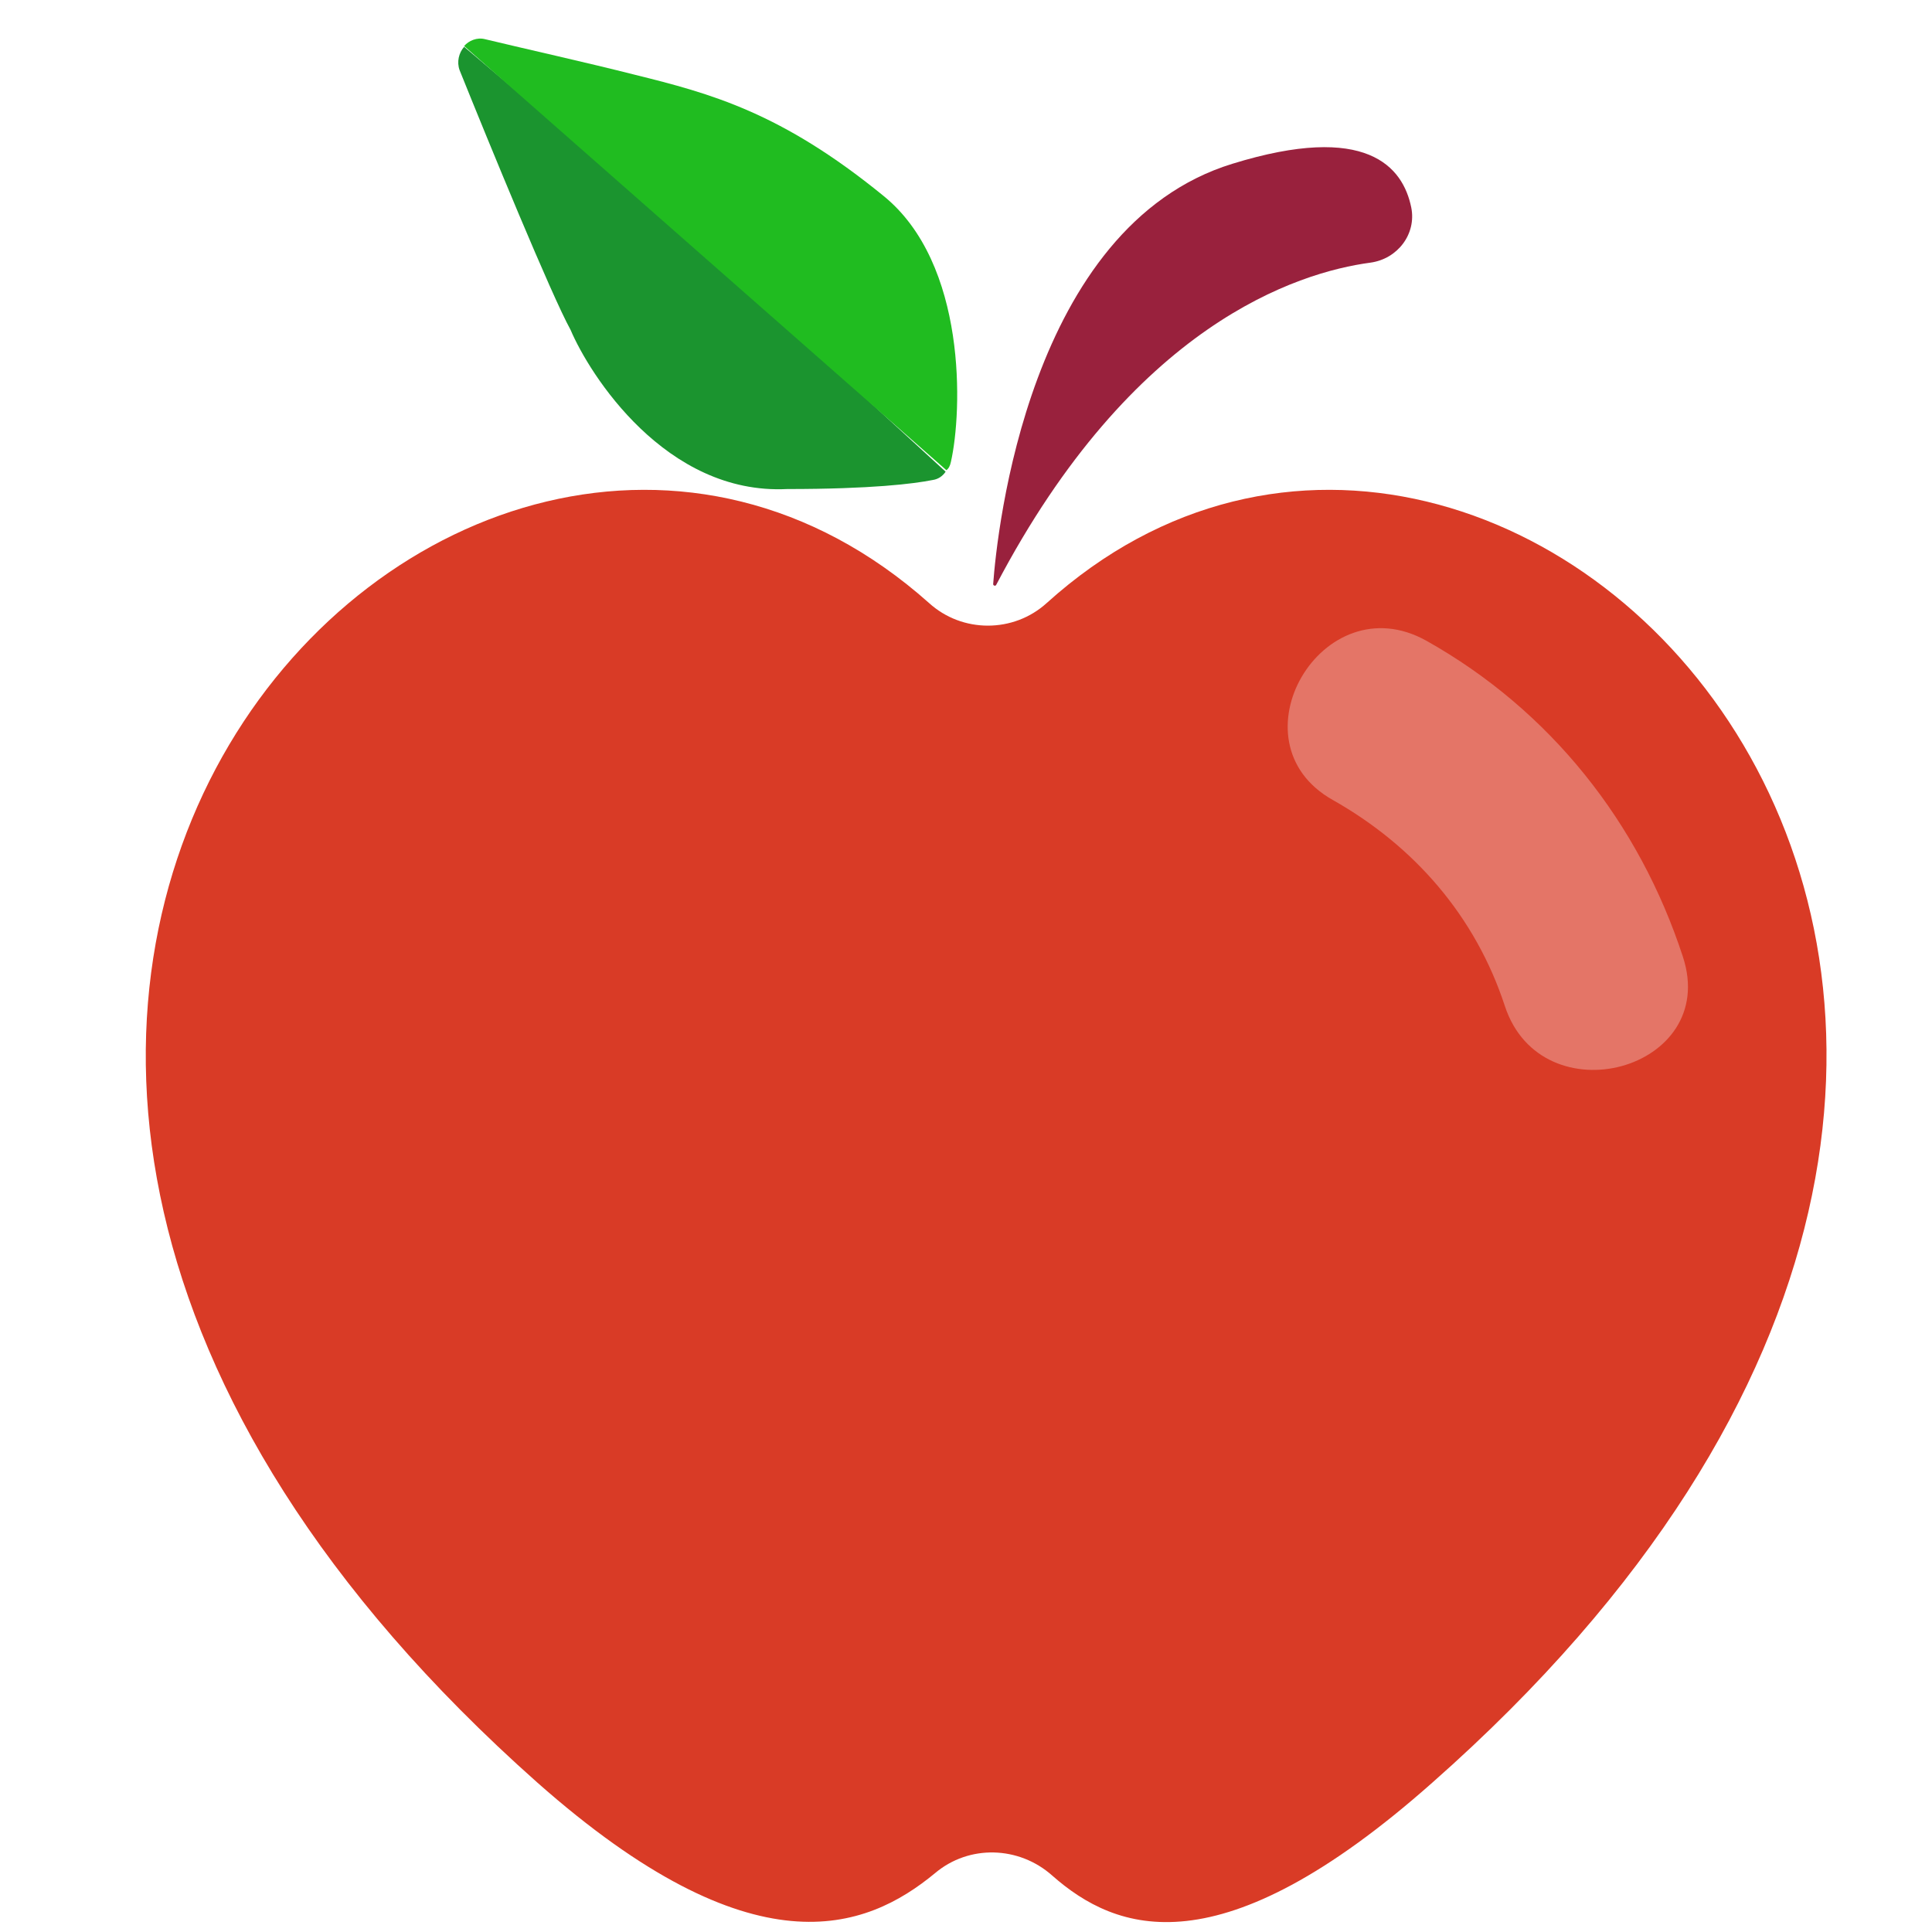
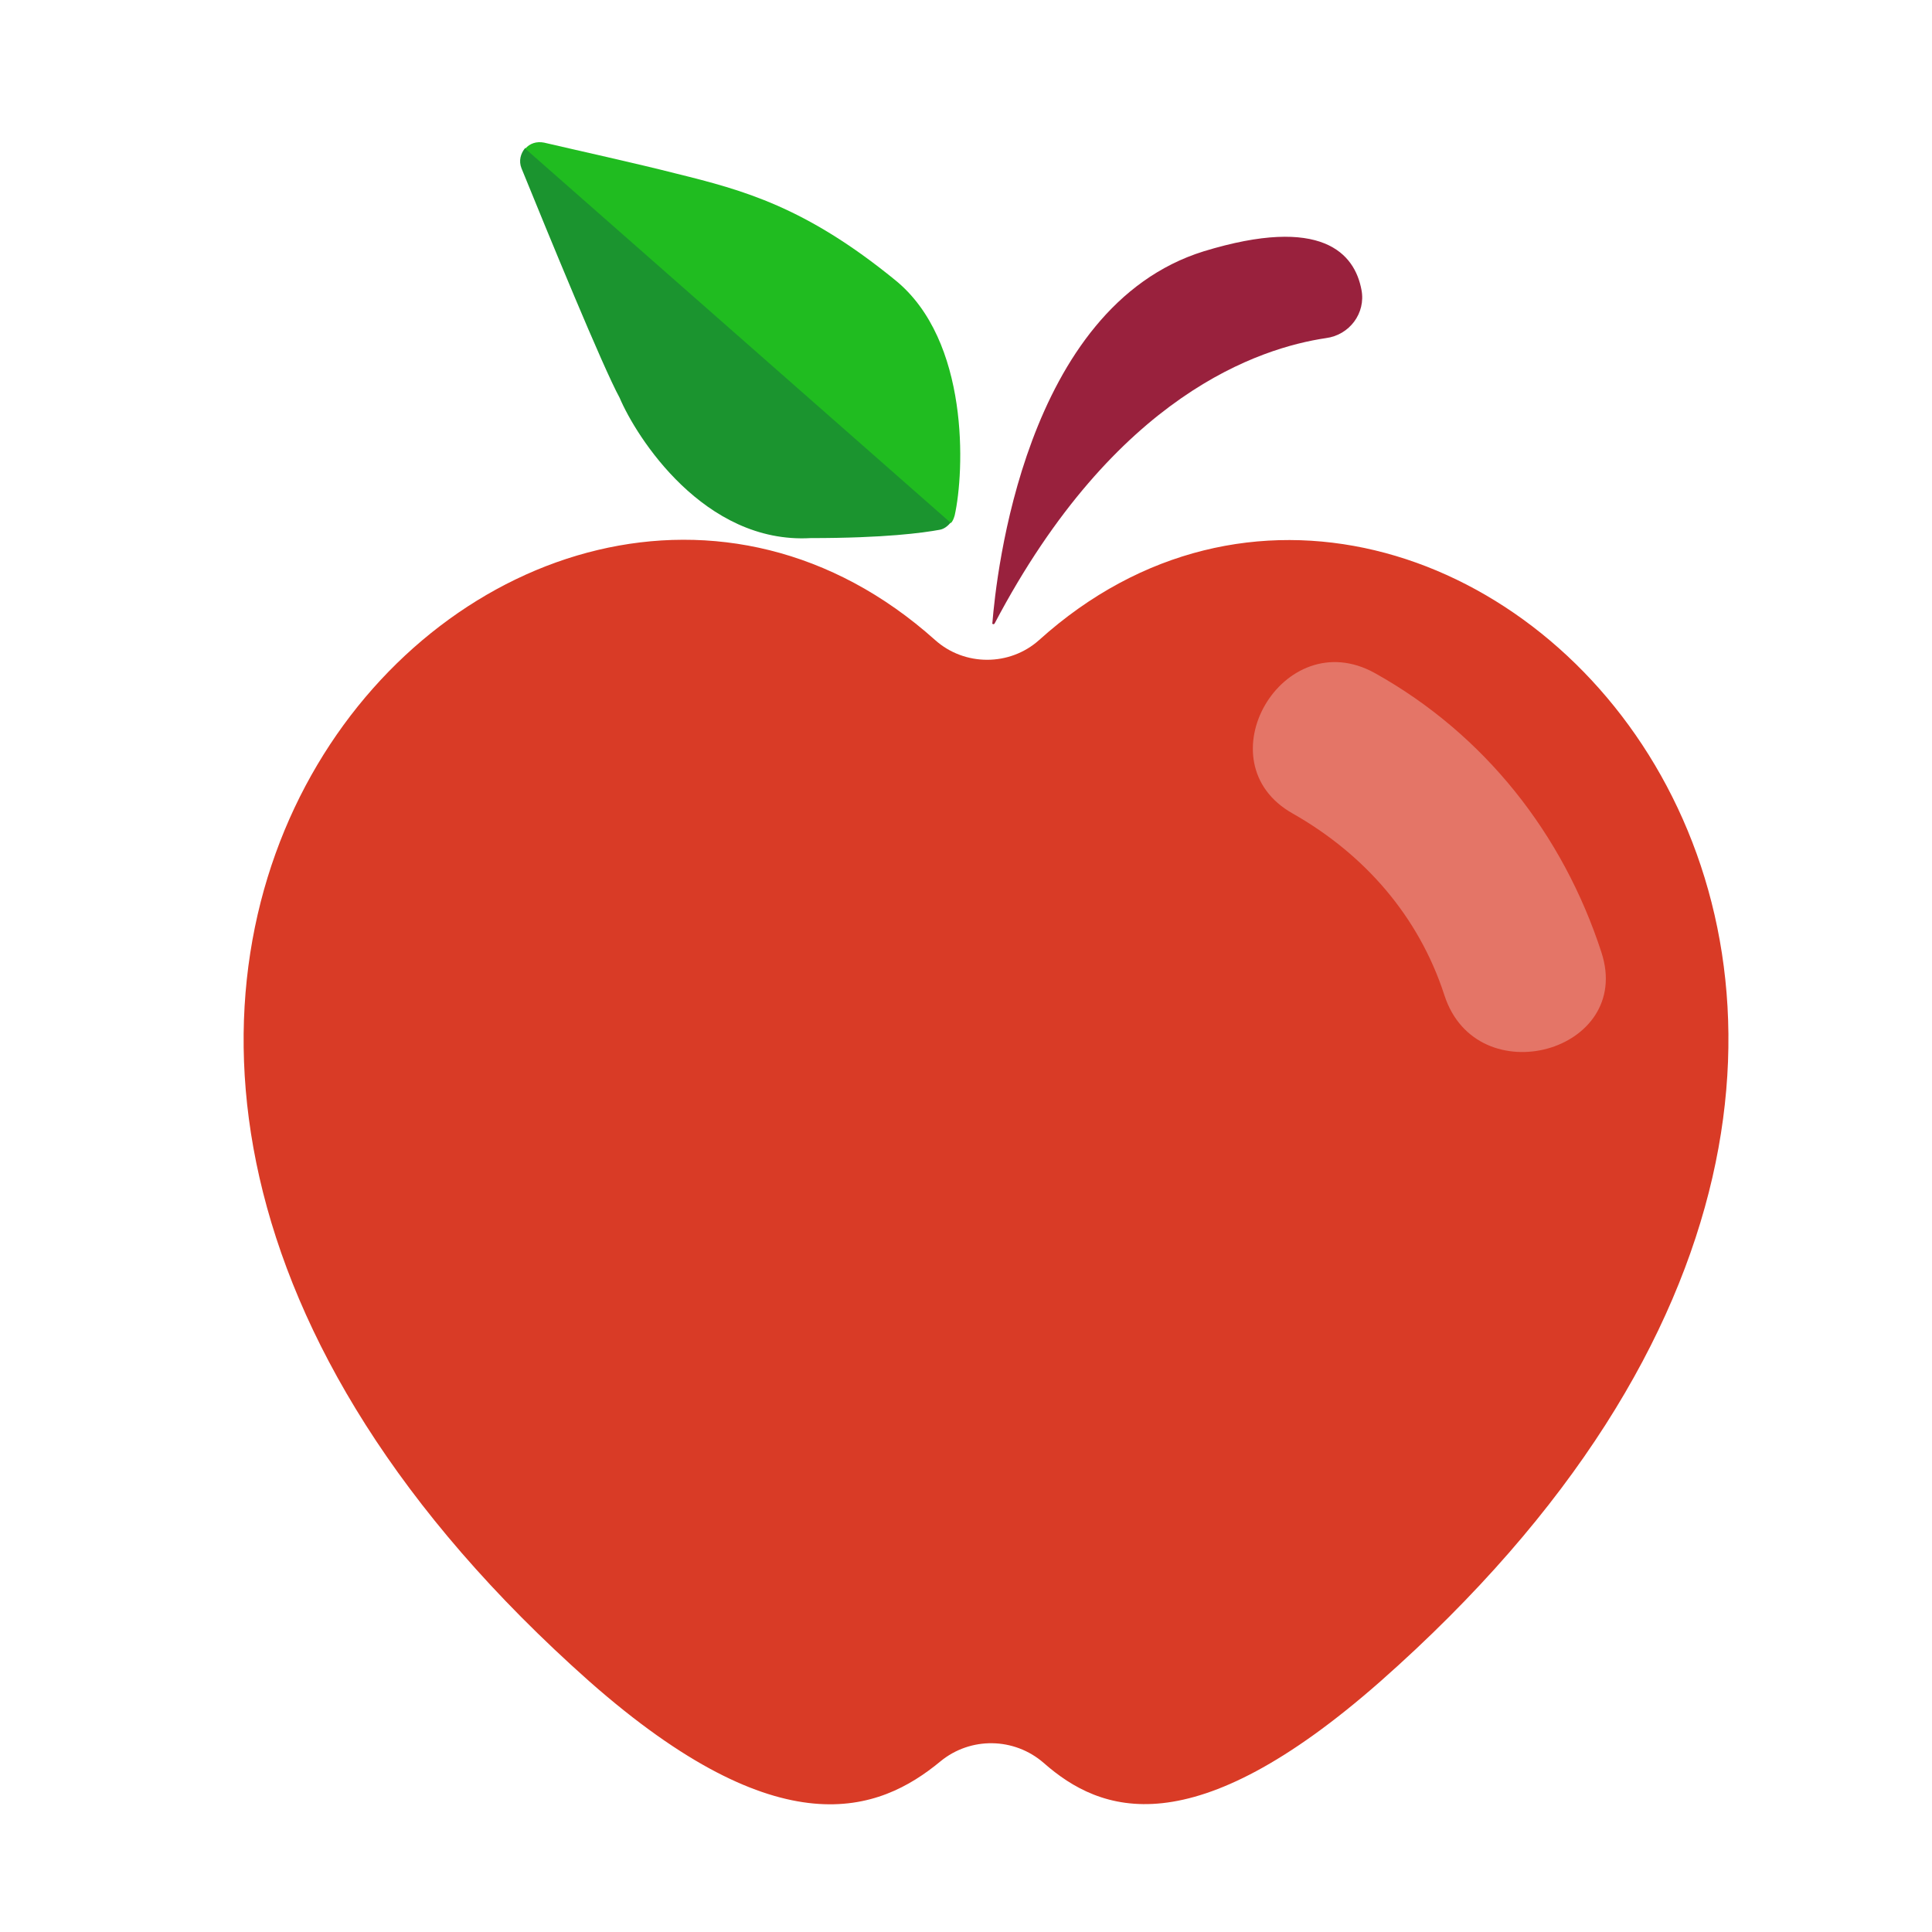
<svg xmlns="http://www.w3.org/2000/svg" version="1.1" id="Layer_1" x="0px" y="0px" viewBox="0 0 256 256" style="enable-background:new 0 0 256 256;" xml:space="preserve">
  <style type="text/css">
- 	.st0{fill:#2279AB;}
- 	.st1{fill:#D93B26;}
- 	.st2{fill:#99213D;}
- 	.st3{fill:#E47567;}
- 	.st4{fill:#1B942F;}
- 	.st5{fill:#20BC20;}
- 	.st6{fill:#30F5D2;}
- 	.st7{fill:#C6DF00;}
+ 	.st0{fill:#D93B26;}
+ 	.st1{fill:#99213D;}
+ 	.st2{fill:#E47567;}
+ 	.st3{fill:#1B942F;}
+ 	.st4{fill:#20BC20;}
+ 	.st5{fill:#31F4F4;}
+ 	.st6{fill:#C6DF00;}
+ 	.st7{fill:#2279AB;}
	.st8{fill:#FBE700;}
	.st9{fill:#FBB500;}
	.st10{fill:#FFCD00;}
+ 	.st11{fill:#28A8C6;}
+ 	.st12{fill:#30F5D2;}
+ 	.st13{fill:#27C7AA;}
+ 	.st14{fill:#FCFBED;}
+ 	.st15{fill:#E6E6E6;}
+ 	.st16{fill:#D3D1D1;}
+ 	.st17{fill:#BABABA;}
+ 	.st18{fill:none;stroke:#BABABA;stroke-width:3.338;stroke-miterlimit:10;}
+ 	.st19{fill:none;stroke:#BABABA;stroke-width:3.338;stroke-linecap:round;stroke-miterlimit:10;}
</style>
-   <path class="st1" d="M138.7,79.9c-4.4,4-11.2,4-15.6,0C60.8,24.4-44.6,133.4,71.2,236.2c28.6,25.3,43.5,19.6,52.7,12  c4.5-3.8,11.1-3.6,15.5,0.3c8.5,7.5,22.2,12.7,50.4-12.3C306.3,133.4,200.2,24.4,138.7,79.9z" />
-   <path class="st2" d="M132,77.5c-0.1,0.2-0.4,0.1-0.4-0.1c0.5-6.9,4.7-47.4,31.7-55.7c17.8-5.5,22.6,0.4,23.7,5.8  c0.7,3.5-1.8,6.8-5.4,7.3C171.9,36.1,150.1,43,132,77.5z" />
-   <path class="st3" d="M189,84.9c16.4,9.2,28.2,24.1,34,41.9c4.9,15-18.7,21.4-23.6,6.5c-3.9-11.9-12-21.2-22.8-27.3  C162.9,98.3,175.2,77.2,189,84.9z" />
+   <path class="st0" d="M137.7,84.8c-3.9,3.5-9.9,3.5-13.8,0C69,35.7-24.2,132,78.1,222.8c25.3,22.3,38.4,17.3,46.5,10.6  c4-3.3,9.8-3.2,13.7,0.2c7.5,6.6,19.6,11.2,44.6-10.8C285.8,132,192.1,35.8,137.7,84.8z" />
+   <path class="st1" d="M131.8,82.6c-0.1,0.2-0.4,0.1-0.3-0.1c0.5-6.1,4.2-41.8,28-49.2c15.7-4.8,20,0.3,20.9,5.1  c0.6,3.1-1.6,6-4.7,6.4C167,46.1,147.8,52.2,131.8,82.6z" />
+   <path class="st2" d="M182.2,89.2c14.5,8.1,24.9,21.3,30,37c4.3,13.2-16.5,18.9-20.8,5.7c-3.4-10.5-10.6-18.7-20.1-24.1  C159.2,101,170,82.4,182.2,89.2z" />
  <g>
-     <path class="st4" d="M61.5,6.2c-0.7,0.8-1,2-0.6,3.1c3.9,9.7,12.2,29.9,14.7,34.4c2.5,5.9,12.6,21.9,28.7,21.1   c11.2,0,16.8-0.7,19.3-1.2c0.7-0.1,1.3-0.5,1.7-1.1l-31.6-29L61.5,6.2z" />
-     <path class="st5" d="M126,61.2c1.5-6.6,2.2-26.3-9-35.3c-13.5-11-22.8-13.5-32.9-16c-6.3-1.6-14.4-3.4-19.8-4.7   c-1.1-0.3-2.2,0.2-2.8,0.9l63.9,56.2C125.7,62.1,125.9,61.7,126,61.2z" />
+     <path class="st3" d="M69.6,19.6c-0.6,0.7-0.9,1.7-0.5,2.7c3.5,8.6,10.8,26.4,13,30.4c2.2,5.2,11.2,19.4,25.3,18.6   c9.9,0,14.9-0.7,17.1-1.1c0.6-0.1,1.1-0.5,1.5-1L98.1,43.7L69.6,19.6z" />
+     <path class="st4" d="M126.5,68.3c1.3-5.8,2-23.2-7.9-31.2c-11.9-9.7-20.1-11.9-29-14.1c-5.5-1.4-12.8-3-17.5-4.1   c-1-0.2-1.9,0.1-2.5,0.8L126,69.3C126.3,69,126.4,68.6,126.5,68.3z" />
  </g>
</svg>
